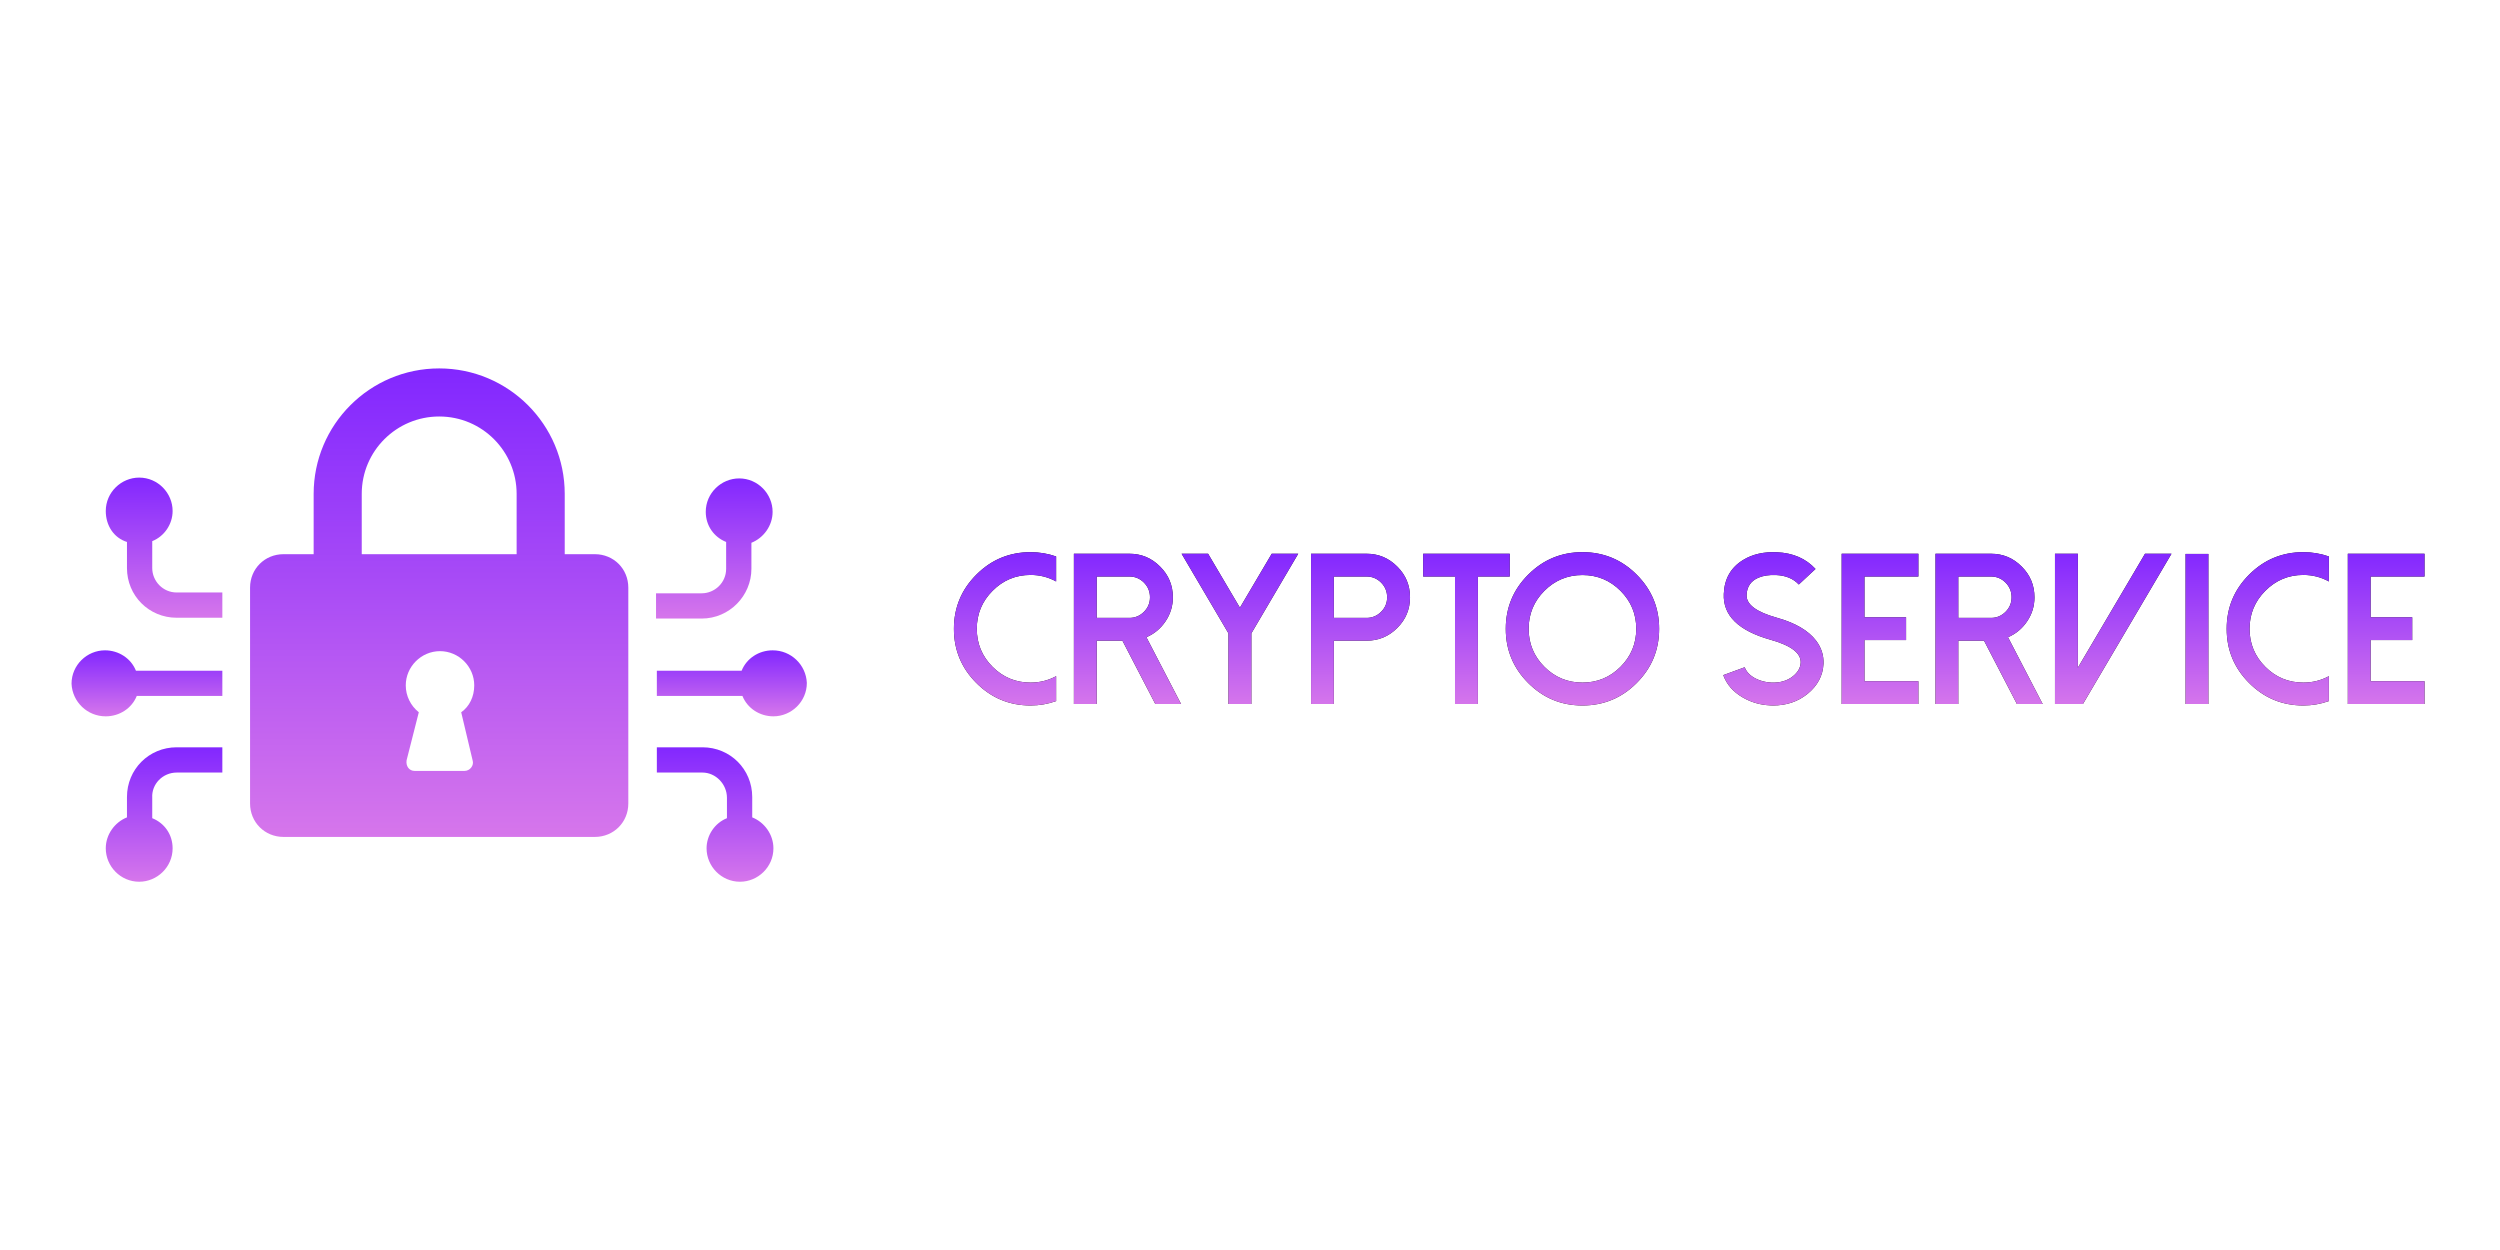
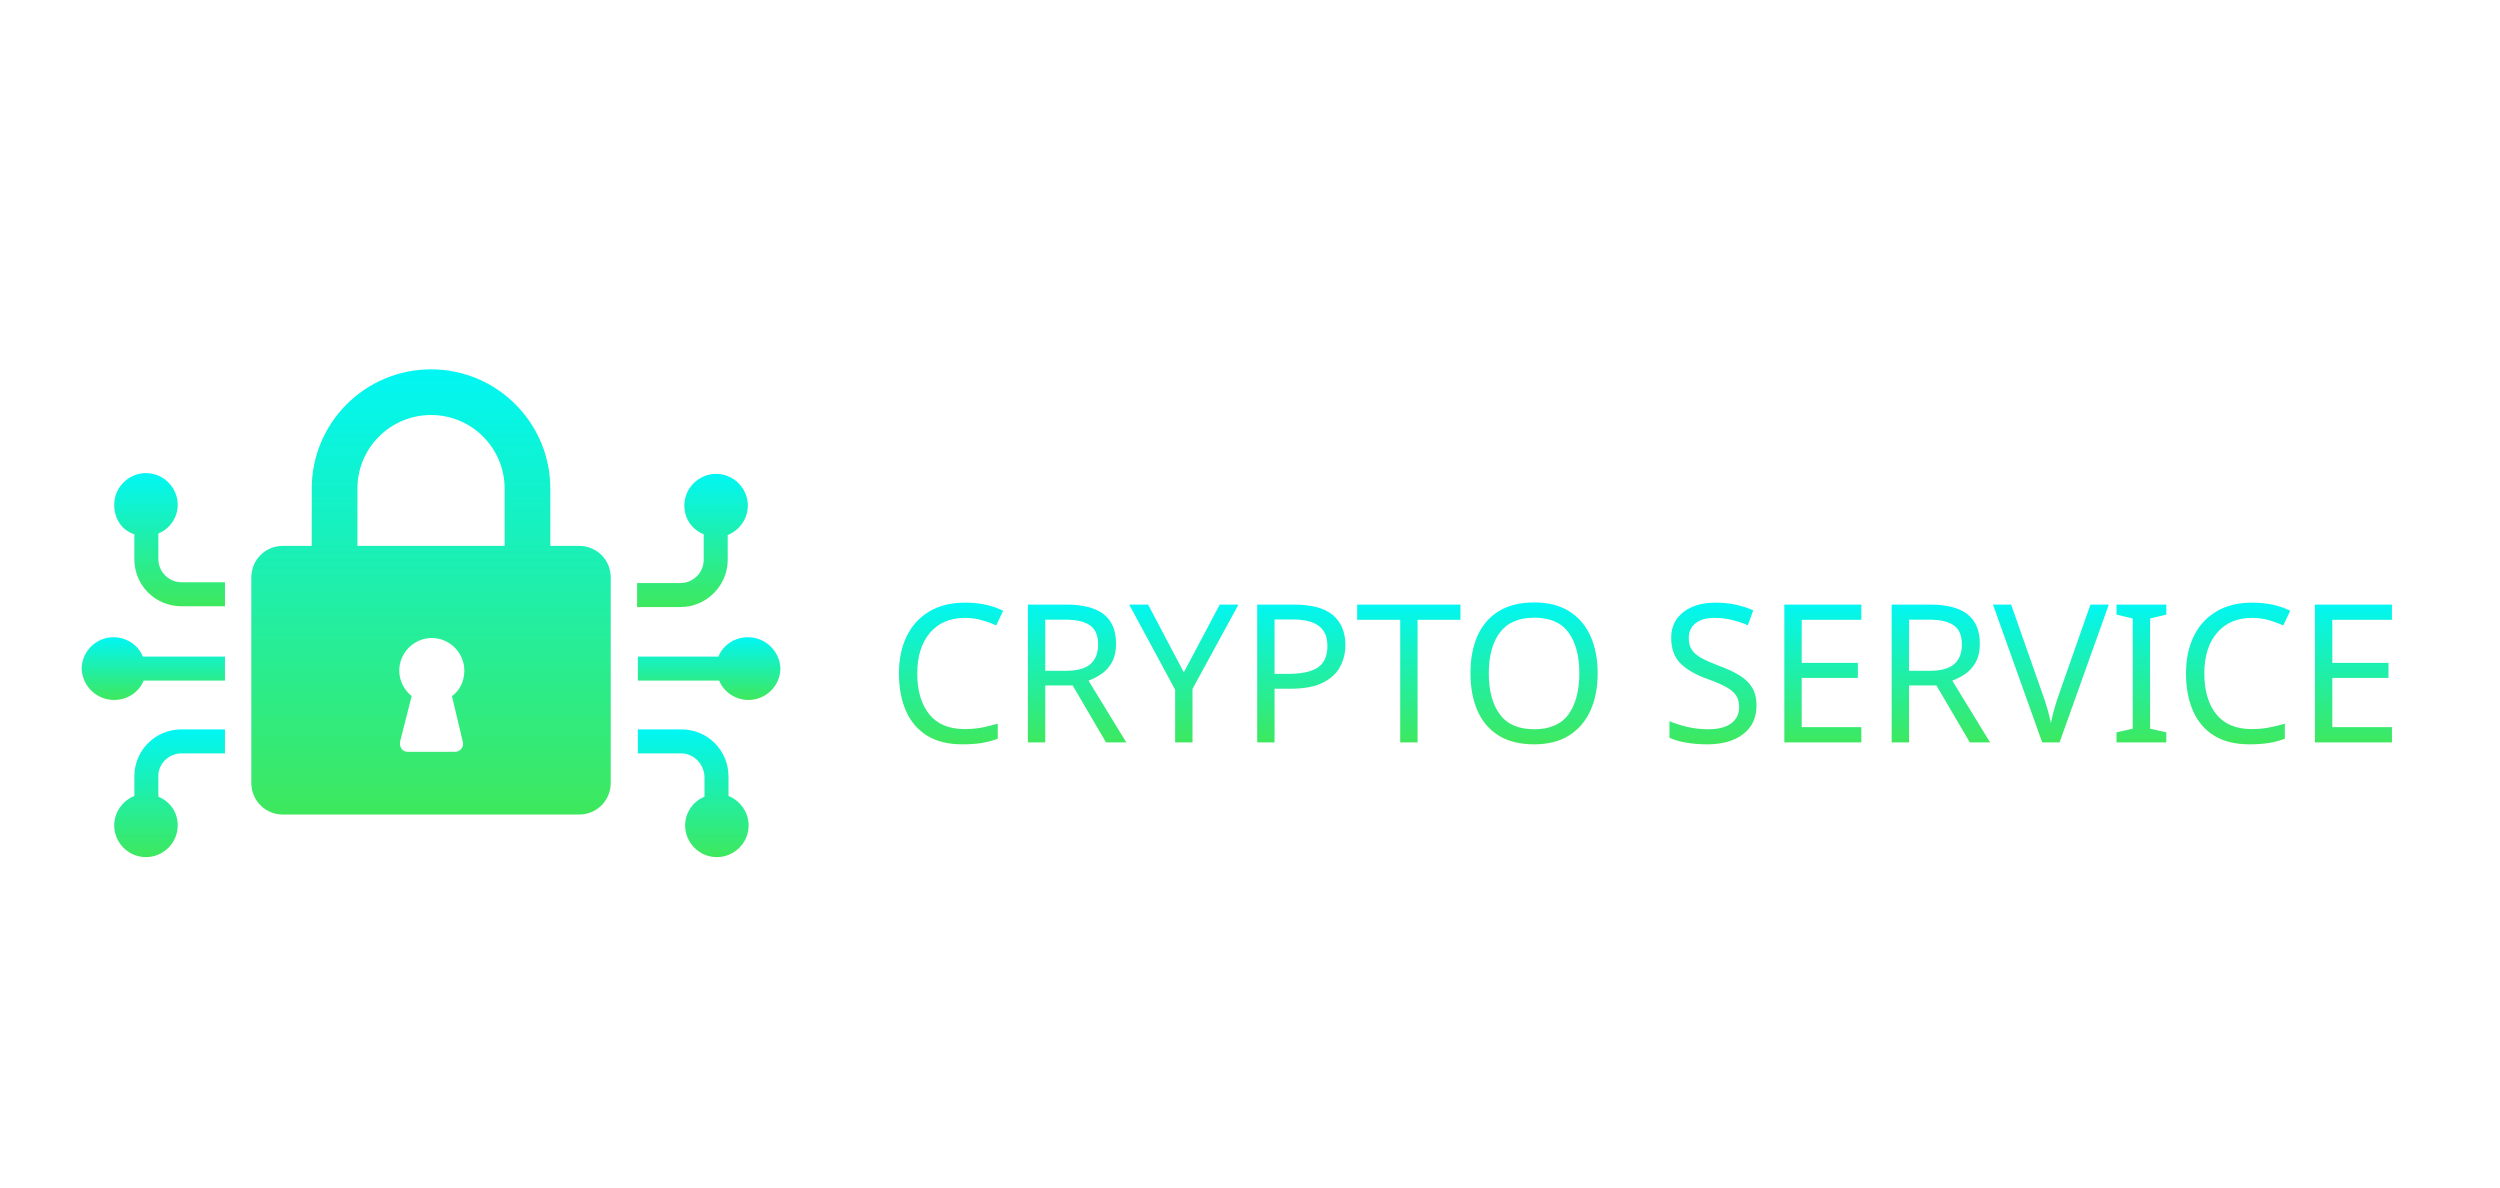
- <svg xmlns="http://www.w3.org/2000/svg" xmlns:xlink="http://www.w3.org/1999/xlink" height="640" width="1280">
+ <svg xmlns="http://www.w3.org/2000/svg" width="1347px" height="640px" viewBox="0 0 1347 640" version="1.1">
  <defs>
-     <linearGradient id="a" x1="50%" x2="50%" y1="100%" y2="0%">
-       <stop offset="0" stop-color="#d676eb" />
-       <stop offset="1" stop-color="#8227ff" />
+     <linearGradient x1="50%" y1="0%" x2="50%" y2="100%" id="linearGradient-1">
+       <stop stop-color="#01F6F4" offset="0%" />
+       <stop stop-color="#3EE85D" offset="100%" />
    </linearGradient>
-     <path id="b" d="m471.57 152.791c-5.38-5.377-8.07-11.866-8.07-19.465 0-7.6 2.69-14.088 8.07-19.465 5.38-5.413 11.871-8.12 19.474-8.12 4.663 0 9.02 1.112 13.073 3.334v-12.797a39.564 39.564 0 0 0 -13.073-2.205c-10.83 0-20.084 3.836-27.76 11.507-7.674 7.671-11.512 16.92-11.512 27.746 0 10.825 3.838 20.074 11.513 27.745 7.675 7.672 16.928 11.508 27.76 11.508 4.482 0 8.84-.754 13.072-2.259v-12.744c-4.052 2.187-8.41 3.28-13.073 3.28-7.603 0-14.095-2.688-19.474-8.065zm53.313-25.058v-21.186h16.731c2.905 0 5.398 1.04 7.478 3.119 2.044 2.079 3.067 4.588 3.067 7.528 0 2.904-1.023 5.377-3.067 7.42-2.08 2.08-4.573 3.119-7.478 3.119h-16.73zm25.445 9.894c4.017-1.72 7.263-4.409 9.737-8.065 2.547-3.729 3.82-7.85 3.82-12.368 0-6.165-2.187-11.417-6.563-15.755-4.34-4.373-9.576-6.56-15.709-6.56h-28.407v76.946h11.675v-32.423h13.18l16.839 32.423h13.18zm64.182-42.747-16.3 27.638-16.301-27.638h-13.557l23.993 40.76v36.19h11.728v-36.19l23.994-40.76zm31.795 32.853h16.73c2.906 0 5.398-1.04 7.479-3.119 2.044-2.043 3.066-4.516 3.066-7.42 0-2.94-1.022-5.45-3.066-7.528-2.08-2.08-4.573-3.119-7.478-3.119h-16.731zm0 44.094h-11.675v-76.947h28.407c6.133 0 11.369 2.187 15.709 6.56 4.375 4.338 6.563 9.59 6.563 15.755 0 6.13-2.188 11.364-6.563 15.701-4.34 4.338-9.576 6.507-15.71 6.507h-16.73v32.424zm45.728-76.947v11.669h16.3v65.278h11.729v-65.277h16.3v-11.67h-44.33zm62.082 18.98c-5.38 5.377-8.07 11.866-8.07 19.465 0 7.6 2.69 14.088 8.07 19.465s11.872 8.066 19.475 8.066 14.095-2.689 19.475-8.066 8.07-11.865 8.07-19.465-2.69-14.088-8.07-19.465-11.872-8.066-19.475-8.066-14.095 2.689-19.475 8.066zm-8.285 47.212c-7.675-7.671-11.512-16.92-11.512-27.746 0-10.825 3.837-20.074 11.512-27.745 7.676-7.671 16.93-11.507 27.76-11.507s20.084 3.835 27.76 11.507c7.674 7.67 11.512 16.92 11.512 27.745 0 10.826-3.838 20.075-11.513 27.746s-16.928 11.507-27.76 11.507c-10.83 0-20.084-3.836-27.759-11.507zm123.897 11.453c-5.093-.214-9.791-1.577-14.096-4.086-4.877-2.832-8.194-6.632-9.952-11.4l10.975-4.032c.897 2.365 2.744 4.283 5.54 5.753 2.476 1.254 5.166 1.954 8.07 2.097 4.484.18 8.196-.914 11.137-3.28 2.475-2.008 3.784-4.302 3.927-6.883.216-4.91-4.931-8.836-15.44-11.775-16.462-4.625-24.442-12.458-23.94-23.499.323-7.743 3.64-13.532 9.953-17.368 4.806-2.94 10.58-4.248 17.323-3.925 8.177.358 14.74 3.208 19.69 8.55l-8.554 7.958c-2.797-3.012-6.689-4.625-11.674-4.84-3.515-.143-6.51.305-8.985 1.344-3.873 1.65-5.9 4.589-6.079 8.819-.215 4.84 4.932 8.729 15.44 11.668 9.469 2.653 16.176 6.56 20.12 11.722 2.727 3.585 4 7.546 3.82 11.884-.287 6.094-3.048 11.256-8.284 15.486-4.878 3.907-10.724 5.861-17.539 5.861-.502 0-.986-.018-1.452-.054zm36.582-77.646v76.948h39.273v-11.67h-27.6v-21.077h21.305v-11.668h-21.304v-20.863h27.599v-11.67zm59.716 32.854v-21.186h16.73c2.906 0 5.399 1.04 7.478 3.119 2.045 2.079 3.067 4.588 3.067 7.528 0 2.904-1.022 5.377-3.067 7.42-2.08 2.08-4.573 3.119-7.477 3.119zm25.445 9.894c4.016-1.72 7.262-4.409 9.737-8.065 2.546-3.729 3.82-7.85 3.82-12.368 0-6.165-2.188-11.417-6.563-15.755-4.34-4.373-9.576-6.56-15.71-6.56h-28.406v76.946h11.674v-32.423h13.18l16.84 32.423h13.18zm24.048-42.747v76.947h14.31l45.352-76.947h-13.557l-34.375 58.34v-58.34zm66.871 76.947h11.674v-76.84h-11.674zm40.833-19.036c-5.38-5.377-8.07-11.866-8.07-19.465 0-7.6 2.69-14.088 8.07-19.465 5.38-5.413 11.871-8.12 19.474-8.12 4.663 0 9.02 1.112 13.073 3.334v-12.797a39.564 39.564 0 0 0 -13.073-2.205c-10.83 0-20.084 3.836-27.759 11.507s-11.513 16.92-11.513 27.746c0 10.825 3.838 20.074 11.513 27.745 7.675 7.672 16.929 11.508 27.76 11.508 4.483 0 8.84-.754 13.072-2.259v-12.744c-4.052 2.187-8.41 3.28-13.073 3.28-7.603 0-14.095-2.688-19.474-8.065zm42.231-57.912v76.948h39.273v-11.67h-27.6v-21.077h21.304v-11.668h-21.304v-20.863h27.6v-11.67z" />
+     <linearGradient x1="50%" y1="0%" x2="50%" y2="100%" id="linearGradient-2">
+       <stop stop-color="#01F6F4" offset="0%" />
+       <stop stop-color="#3EE85D" offset="100%" />
+     </linearGradient>
+     <linearGradient x1="50%" y1="0%" x2="50%" y2="100%" id="linearGradient-3">
+       <stop stop-color="#01F6F4" offset="0%" />
+       <stop stop-color="#3EE85D" offset="100%" />
+     </linearGradient>
+     <linearGradient x1="50%" y1="0%" x2="50%" y2="100%" id="linearGradient-4">
+       <stop stop-color="#01F6F4" offset="0%" />
+       <stop stop-color="#3EE85D" offset="100%" />
+     </linearGradient>
+     <linearGradient x1="50%" y1="0%" x2="50%" y2="100%" id="linearGradient-5">
+       <stop stop-color="#01F6F4" offset="0%" />
+       <stop stop-color="#3EE85D" offset="100%" />
+     </linearGradient>
+     <linearGradient x1="50%" y1="0%" x2="50%" y2="100%" id="linearGradient-6">
+       <stop stop-color="#01F6F4" offset="0%" />
+       <stop stop-color="#3EE85D" offset="100%" />
+     </linearGradient>
  </defs>
-   <g fill="none" fill-rule="evenodd">
-     <path d="m0 0h1280v640h-1280z" />
-     <g transform="translate(36.626 188.63)">
-       <g fill="url(#a)">
-         <path d="m28.382 88.858v13.35c0 14.184 11.269 25.448 25.46 25.448h23.373v-12.933h-23.373c-7.096 0-12.521-5.84-12.521-12.515v-13.767c6.26-2.503 10.434-8.76 10.434-15.435 0-9.178-7.513-17.104-17.112-17.104-9.183 0-17.113 7.509-17.113 17.104 0 7.509 4.174 13.767 10.852 15.852" />
-         <path d="m53.842 206.919h23.373v-12.932h-23.373c-14.191 0-25.46 11.263-25.46 25.447v10.43c-6.261 2.502-10.852 8.76-10.852 15.852 0 9.178 7.513 17.104 17.113 17.104 9.182 0 17.112-7.509 17.112-17.104 0-7.092-4.174-12.932-10.434-15.435v-10.43c-.418-7.091 5.425-12.932 12.521-12.932" />
-         <path d="m17.53 178.134c7.095 0 13.356-4.172 15.86-10.43h43.825v-12.932h-44.242c-2.504-6.258-8.765-10.43-15.86-10.43-9.183.001-17.113 7.511-17.113 17.106a17.476 17.476 0 0 0 17.53 16.687" />
-         <path d="m348.095 102.625v-13.35c6.26-2.502 10.852-8.76 10.852-15.852 0-9.178-7.513-17.104-17.113-17.104-9.182 0-17.112 7.509-17.112 17.104 0 7.092 4.173 12.932 10.434 15.435v13.767c0 7.092-5.843 12.515-12.521 12.515h-23.373v12.933h23.373c14.19 0 25.46-11.681 25.46-25.448" />
-         <path d="m335.573 219.851v10.43c-6.26 2.503-10.434 8.76-10.434 15.435 0 9.178 7.513 17.104 17.113 17.104 9.182 0 17.112-7.509 17.112-17.104 0-7.092-4.591-13.35-10.851-15.852v-10.43c0-14.184-11.27-25.447-25.461-25.447h-23.373v12.932h23.373c6.678 0 12.521 5.84 12.521 12.932" />
-         <path d="m358.947 144.343c-7.095 0-13.356 4.171-15.86 10.43h-43.408v12.931h43.825c2.504 6.258 8.765 10.43 15.86 10.43 9.183 0 17.113-7.51 17.113-17.105a17.477 17.477 0 0 0 -17.53-16.686" />
-         <path d="m108.519 239.876h159.44c9.599 0 17.111-7.51 17.111-17.104v-110.552c0-9.595-7.512-17.104-17.112-17.104h-15.443v-30.87c0-35.46-28.8-64.246-64.277-64.246s-64.276 28.785-64.276 64.245v30.871h-15.443c-9.6 0-17.113 7.509-17.113 17.104v110.552c0 9.594 7.513 17.104 17.113 17.104zm96.832-39.215c.835 2.503-1.252 5.424-4.174 5.424h-25.46c-2.921 0-4.591-2.504-4.174-5.424l6.26-24.613c-4.173-3.338-6.677-8.344-6.677-13.767 0-9.595 7.93-17.521 17.53-17.521s17.53 7.926 17.53 17.521c0 5.84-2.505 10.846-6.678 13.767zm-56.764-136.416c0-22.11 17.948-39.632 39.651-39.632 22.122 0 39.651 17.939 39.651 39.632v30.871h-79.302v-30.87z" />
+   <g id="Page-1" stroke="none" stroke-width="1" fill="none" fill-rule="evenodd">
+     <g id="crypto-service-logo">
+       <polygon id="Path" points="0 0 1280 0 1280 640 0 640" />
+       <g id="crypto-service" transform="translate(44, 199)" fill-rule="nonzero">
+         <g id="crypto-seervice-lock">
+           <path d="M28.382,88.858 L28.382,102.208 C28.382,116.392 39.651,127.656 53.842,127.656 L77.215,127.656 L77.215,114.723 L53.842,114.723 C46.746,114.723 41.321,108.883 41.321,102.208 L41.321,88.441 C47.581,85.938 51.755,79.681 51.755,73.006 C51.755,63.828 44.242,55.902 34.643,55.902 C25.46,55.902 17.53,63.411 17.53,73.006 C17.53,80.515 21.704,86.773 28.382,88.858" id="Path" fill="url(#linearGradient-1)" />
+           <path d="M53.842,206.919 L77.215,206.919 L77.215,193.987 L53.842,193.987 C39.651,193.987 28.382,205.25 28.382,219.434 L28.382,229.864 C22.121,232.366 17.53,238.624 17.53,245.716 C17.53,254.894 25.043,262.82 34.643,262.82 C43.825,262.82 51.755,255.311 51.755,245.716 C51.755,238.624 47.581,232.784 41.321,230.281 L41.321,219.851 C40.903,212.76 46.746,206.919 53.842,206.919" id="Path" fill="url(#linearGradient-2)" />
+           <path d="M17.53,178.134 C24.625,178.134 30.886,173.962 33.39,167.704 L77.215,167.704 L77.215,154.772 L32.973,154.772 C30.469,148.514 24.208,144.342 17.113,144.342 C7.93,144.343 7.10542736e-15,151.853 7.10542736e-15,161.448 C0.423,170.811 8.157,178.174 17.53,178.135" id="Path" fill="url(#linearGradient-3)" />
+           <path d="M348.095,102.625 L348.095,89.275 C354.355,86.773 358.947,80.515 358.947,73.423 C358.947,64.245 351.434,56.319 341.834,56.319 C332.652,56.319 324.722,63.828 324.722,73.423 C324.722,80.515 328.895,86.355 335.156,88.858 L335.156,102.625 C335.156,109.717 329.313,115.14 322.635,115.14 L299.262,115.14 L299.262,128.073 L322.635,128.073 C336.825,128.073 348.095,116.392 348.095,102.625" id="Path" fill="url(#linearGradient-1)" />
+           <path d="M335.573,219.851 L335.573,230.281 C329.313,232.784 325.139,239.041 325.139,245.716 C325.139,254.894 332.652,262.82 342.252,262.82 C351.434,262.82 359.364,255.311 359.364,245.716 C359.364,238.624 354.773,232.366 348.513,229.864 L348.513,219.434 C348.513,205.25 337.243,193.987 323.052,193.987 L299.679,193.987 L299.679,206.919 L323.052,206.919 C329.73,206.919 335.573,212.759 335.573,219.851" id="Path" fill="url(#linearGradient-2)" />
+           <path d="M358.947,144.343 C351.852,144.343 345.591,148.514 343.087,154.773 L299.679,154.773 L299.679,167.704 L343.504,167.704 C346.008,173.962 352.269,178.134 359.364,178.134 C368.547,178.134 376.477,170.624 376.477,161.029 C376.053,151.666 368.319,144.305 358.947,144.343" id="Path" fill="url(#linearGradient-4)" />
+           <path d="M108.519,239.876 L267.959,239.876 C277.558,239.876 285.07,232.366 285.07,222.772 L285.07,112.22 C285.07,102.625 277.558,95.116 267.958,95.116 L252.515,95.116 L252.515,64.246 C252.515,28.786 223.715,-1.42108547e-14 188.238,-1.42108547e-14 C152.761,-1.42108547e-14 123.962,28.785 123.962,64.245 L123.962,95.116 L108.519,95.116 C98.919,95.116 91.406,102.625 91.406,112.22 L91.406,222.772 C91.406,232.366 98.919,239.876 108.519,239.876 L108.519,239.876 Z M205.351,200.661 C206.186,203.164 204.099,206.085 201.177,206.085 L175.717,206.085 C172.796,206.085 171.126,203.581 171.543,200.661 L177.803,176.048 C173.63,172.71 171.126,167.704 171.126,162.281 C171.126,152.686 179.056,144.76 188.656,144.76 C198.256,144.76 206.186,152.686 206.186,162.281 C206.186,168.121 203.681,173.127 199.508,176.048 L205.351,200.661 Z M148.587,64.245 C148.587,42.135 166.535,24.613 188.238,24.613 C210.36,24.613 227.889,42.552 227.889,64.245 L227.889,95.116 L148.587,95.116 L148.587,64.246 L148.587,64.245 Z" id="Shape" fill="url(#linearGradient-5)" />
+         </g>
+         <text fill="url(#linearGradient-6)" font-family="CircularStd-Medium, Circular Std" font-size="104" font-weight="400">
+           <tspan x="434" y="201">CRYPTO SERVICE</tspan>
+         </text>
      </g>
-       <use fill="#111" xlink:href="#b" />
-       <use fill="url(#a)" xlink:href="#b" />
    </g>
  </g>
</svg>
